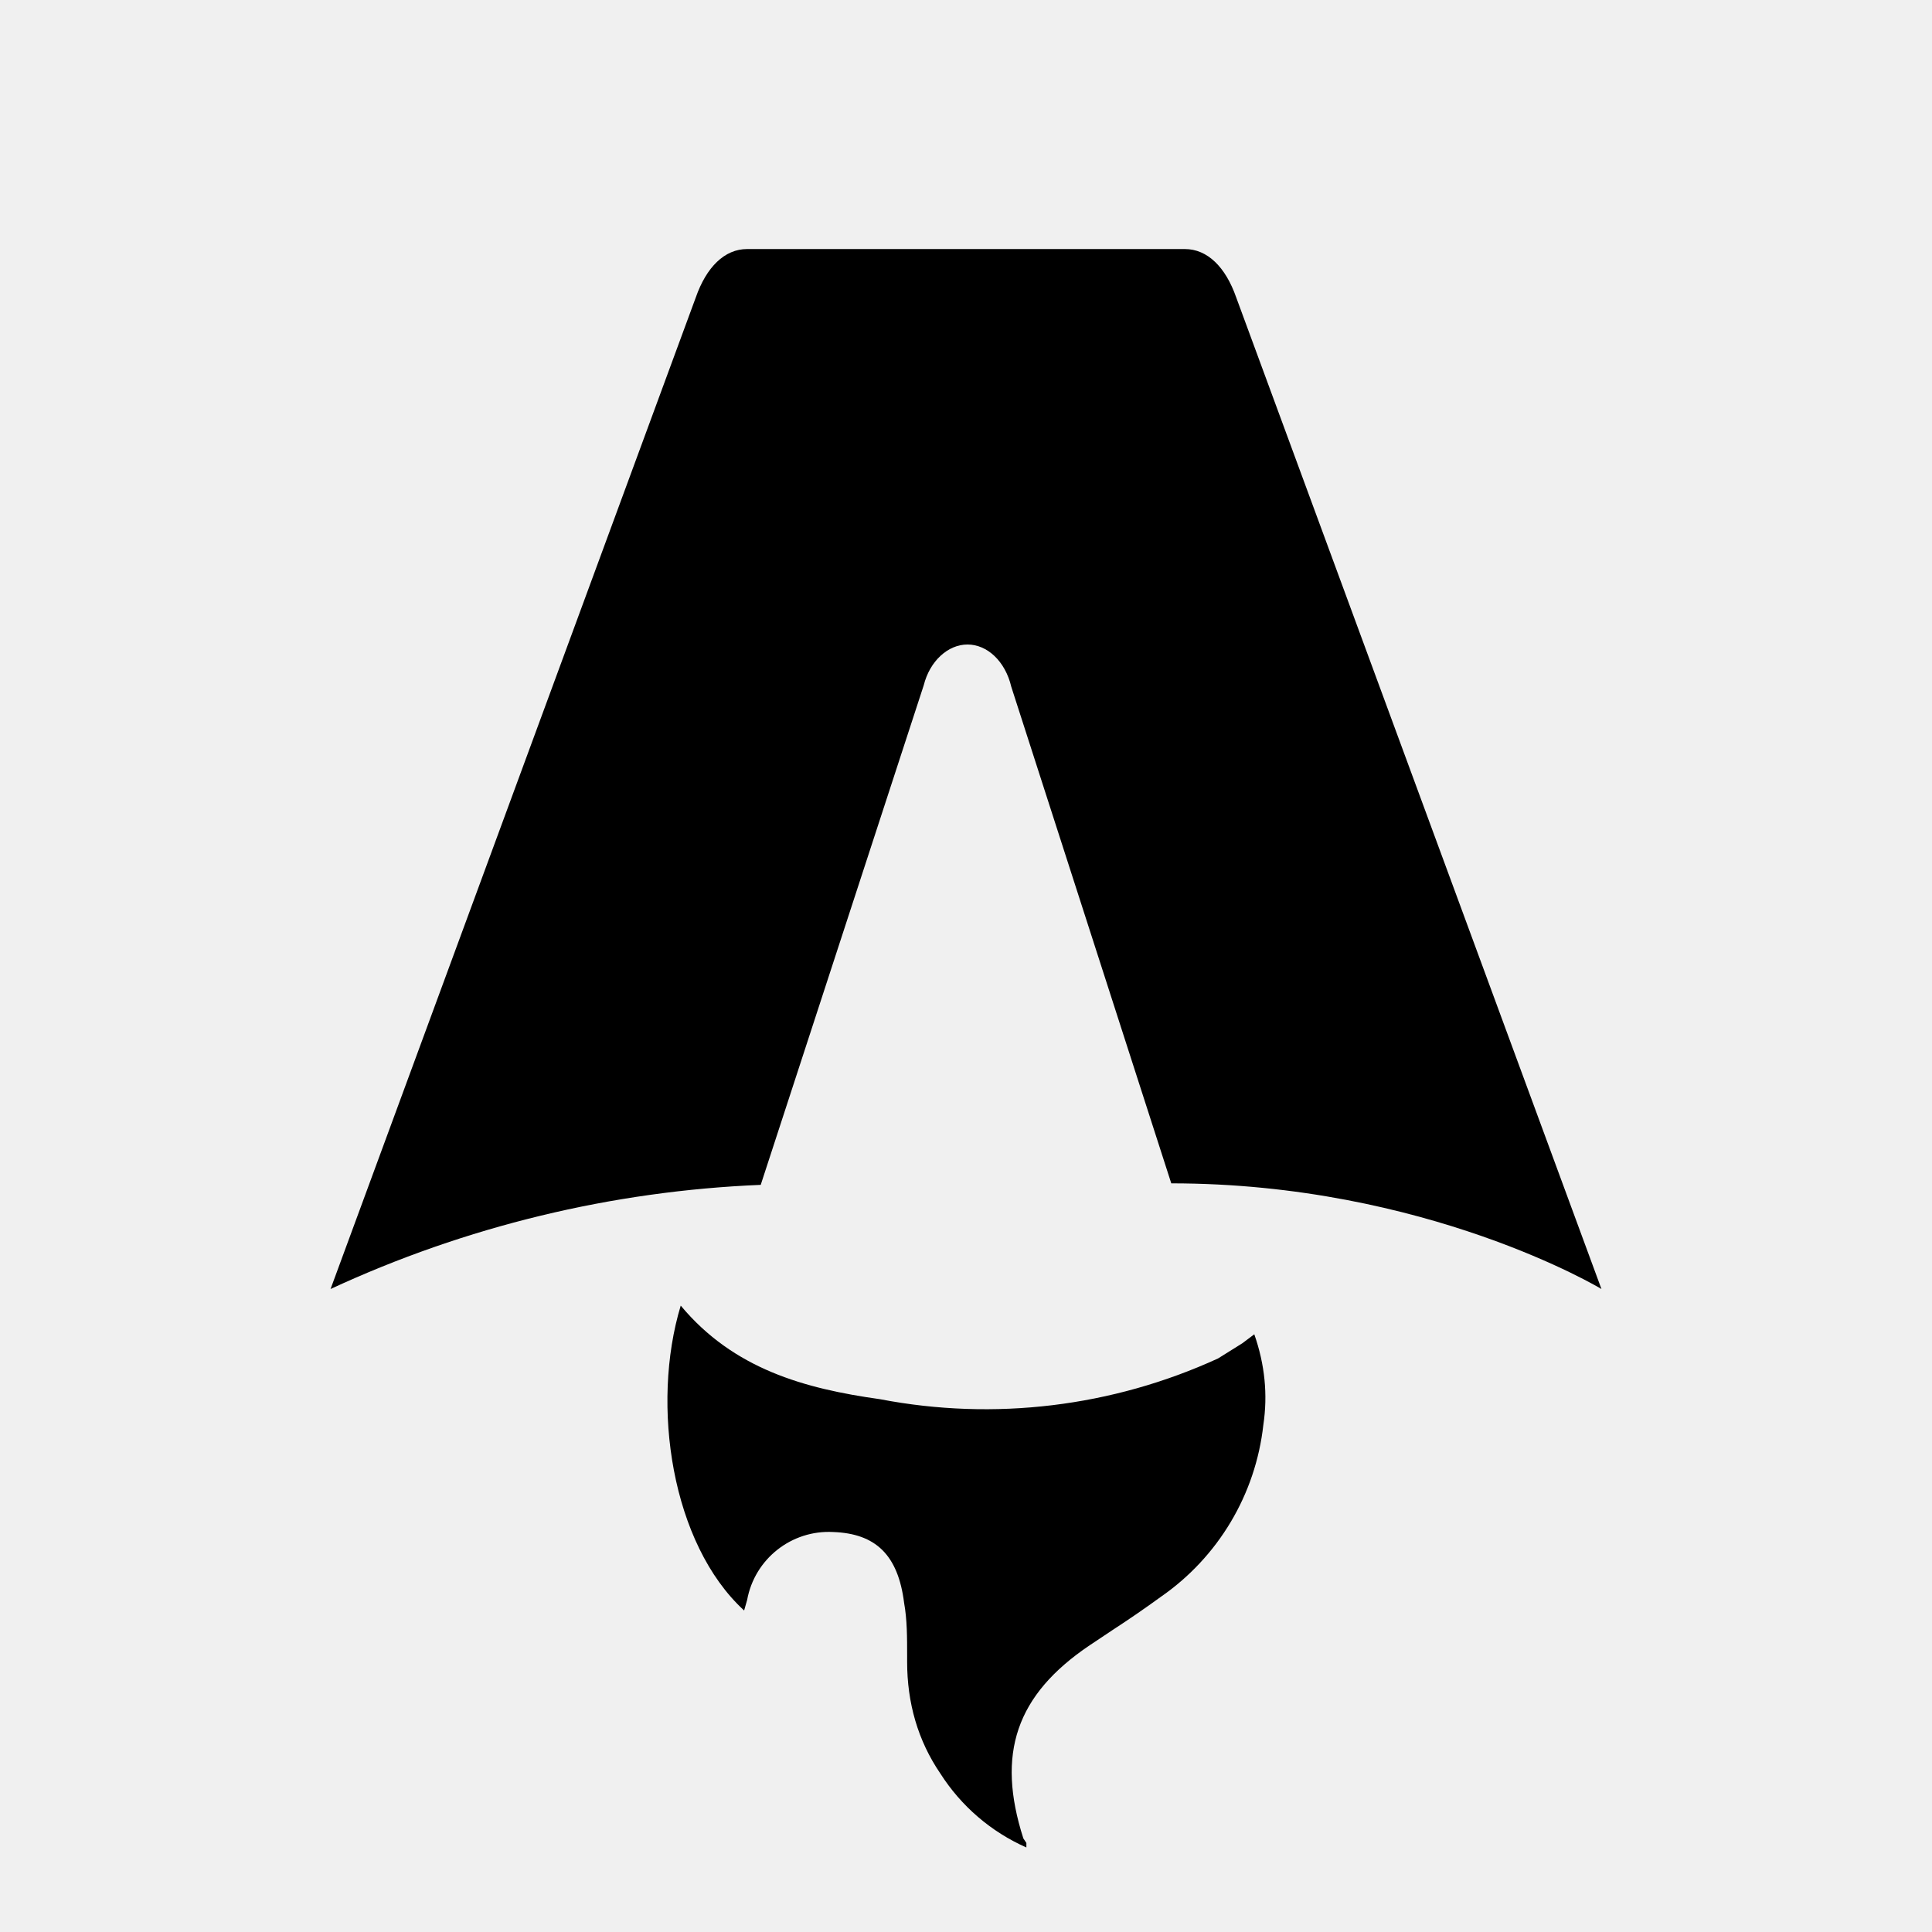
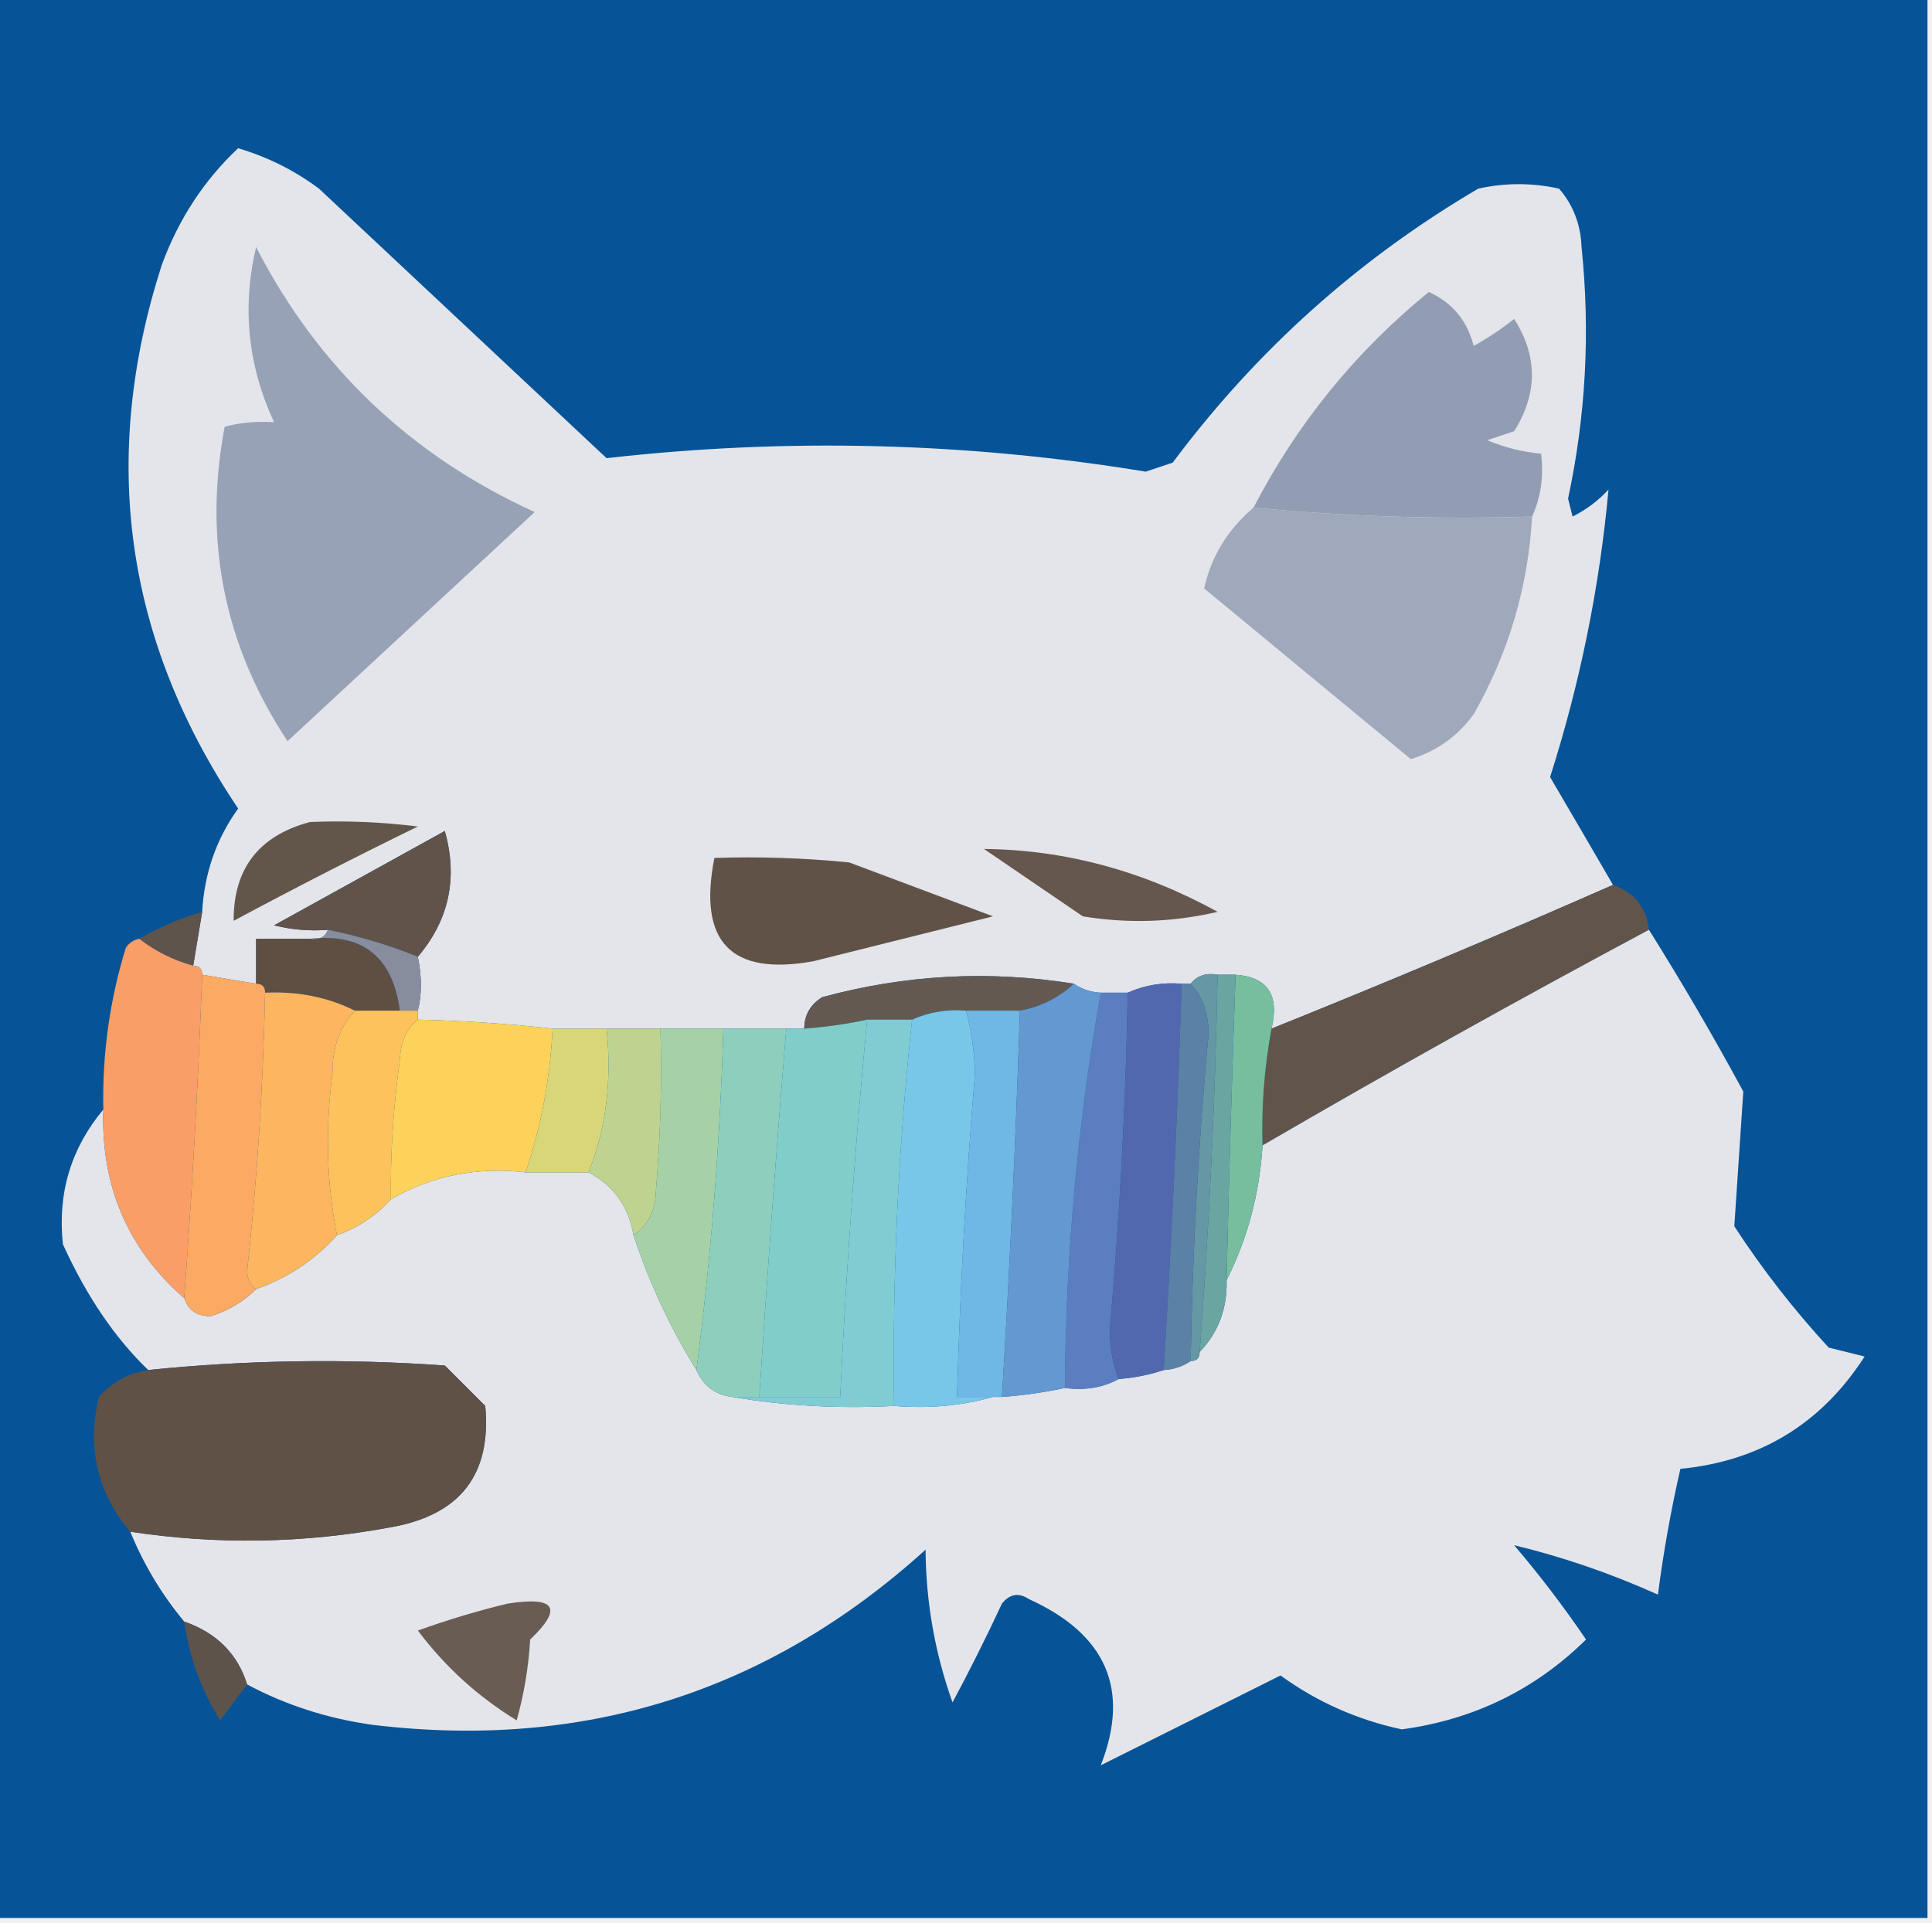
- <svg xmlns="http://www.w3.org/2000/svg" fill="none" viewBox="0 0 128 128">
-   <path d="M50.4 78.5a75.1 75.1 0 0 0-28.5 6.9l24.2-65.7c.7-2 1.9-3.2 3.4-3.2h29c1.5 0 2.7 1.2 3.4 3.2l24.2 65.7s-11.6-7-28.5-7L67 45.5c-.4-1.7-1.6-2.8-2.9-2.8-1.3 0-2.5 1.1-2.9 2.7L50.4 78.5Zm-1.1 28.2Zm-4.2-20.2c-2 6.6-.6 15.8 4.2 20.2a17.5 17.5 0 0 1 .2-.7 5.5 5.5 0 0 1 5.7-4.5c2.8.1 4.3 1.5 4.7 4.7.2 1.1.2 2.3.2 3.5v.4c0 2.7.7 5.2 2.2 7.4a13 13 0 0 0 5.7 4.9v-.3l-.2-.3c-1.8-5.6-.5-9.5 4.4-12.8l1.5-1a73 73 0 0 0 3.2-2.2 16 16 0 0 0 6.8-11.4c.3-2 .1-4-.6-6l-.8.6-1.6 1a37 37 0 0 1-22.4 2.7c-5-.7-9.7-2-13.2-6.2Z" />
-   <style>
-         path { fill: #000; }
-         @media (prefers-color-scheme: dark) {
-             path { fill: #FFF; }
-         }
-     </style>
+ <svg xmlns="http://www.w3.org/2000/svg" version="1.1" width="215px" height="214px" style="shape-rendering:geometricPrecision; text-rendering:geometricPrecision; image-rendering:optimizeQuality; fill-rule:evenodd; clip-rule:evenodd">
+   <g>
+     <path style="opacity:0.992" fill="#045396" d="M -0.5,-0.5 C 71.167,-0.5 142.833,-0.5 214.5,-0.5C 214.5,70.833 214.5,142.167 214.5,213.5C 142.833,213.5 71.167,213.5 -0.5,213.5C -0.5,142.167 -0.5,70.833 -0.5,-0.5 Z" />
+   </g>
+   <g>
+     <path style="opacity:1" fill="#e3e5eb" d="M 179.5,98.5 C 166.986,104.01 154.32,109.344 141.5,114.5C 142.401,110.759 141.068,108.759 137.5,108.5C 136.833,108.5 136.167,108.5 135.5,108.5C 134.209,108.263 133.209,108.596 132.5,109.5C 132.167,109.5 131.833,109.5 131.5,109.5C 129.379,109.325 127.379,109.659 125.5,110.5C 124.5,110.5 123.5,110.5 122.5,110.5C 121.391,110.443 120.391,110.11 119.5,109.5C 110.077,107.984 100.743,108.484 91.5,111C 90.177,111.816 89.511,112.983 89.5,114.5C 88.833,114.5 88.167,114.5 87.5,114.5C 85.167,114.5 82.833,114.5 80.5,114.5C 78.167,114.5 75.833,114.5 73.5,114.5C 71.5,114.5 69.5,114.5 67.5,114.5C 65.5,114.5 63.5,114.5 61.5,114.5C 56.518,113.947 51.518,113.613 46.5,113.5C 46.5,113.167 46.5,112.833 46.5,112.5C 46.954,110.741 46.954,108.741 46.5,106.5C 49.972,102.405 50.972,97.738 49.5,92.5C 43.167,96 36.833,99.5 30.5,103C 32.473,103.495 34.473,103.662 36.5,103.5C 36.158,104.338 35.492,104.672 34.5,104.5C 32.5,104.5 30.5,104.5 28.5,104.5C 28.5,106.167 28.5,107.833 28.5,109.5C 26.5,109.167 24.5,108.833 22.5,108.5C 22.5,107.833 22.167,107.5 21.5,107.5C 21.833,105.5 22.167,103.5 22.5,101.5C 22.731,97.235 24.064,93.402 26.5,90C 13.899,71.235 11.066,51.069 18,29.5C 19.866,24.409 22.699,20.075 26.5,16.5C 29.774,17.47 32.774,18.97 35.5,21C 46.167,31 56.833,41 67.5,51C 87.528,48.723 107.528,49.223 127.5,52.5C 128.5,52.167 129.5,51.833 130.5,51.5C 139.819,39.011 151.152,28.844 164.5,21C 167.5,20.333 170.5,20.333 173.5,21C 175.074,22.826 175.907,24.992 176,27.5C 176.98,36.933 176.48,46.266 174.5,55.5C 174.667,56.167 174.833,56.833 175,57.5C 176.512,56.743 177.846,55.743 179,54.5C 178.009,65.333 175.843,75.999 172.5,86.5C 174.851,90.511 177.184,94.511 179.5,98.5 Z" />
+   </g>
+   <g>
+     <path style="opacity:1" fill="#929db3" d="M 170.5,57.5 C 159.986,57.828 149.653,57.494 139.5,56.5C 144.323,47.173 150.823,39.173 159,32.5C 161.593,33.661 163.259,35.661 164,38.5C 165.586,37.624 167.086,36.624 168.5,35.5C 171.133,39.633 171.133,43.8 168.5,48C 167.5,48.333 166.5,48.667 165.5,49C 167.436,49.813 169.436,50.313 171.5,50.5C 171.802,53.059 171.468,55.393 170.5,57.5 Z" />
+   </g>
+   <g>
+     <path style="opacity:1" fill="#98a2b7" d="M 28.5,27.5 C 35.369,40.867 45.702,50.7 59.5,57C 50.333,65.5 41.167,74 32,82.5C 24.94,71.838 22.607,60.171 25,47.5C 26.722,47.038 28.555,46.872 30.5,47C 27.579,40.7 26.913,34.2 28.5,27.5 Z" />
+   </g>
+   <g>
+     <path style="opacity:1" fill="#a0a9bc" d="M 139.5,56.5 C 149.653,57.494 159.986,57.828 170.5,57.5C 170.058,65.328 167.891,72.661 164,79.5C 162.213,81.958 159.879,83.624 157,84.5C 149.345,78.18 141.678,71.847 134,65.5C 134.779,61.956 136.613,58.956 139.5,56.5 Z" />
+   </g>
+   <g>
+     <path style="opacity:1" fill="#62554a" d="M 34.5,91.5 C 38.514,91.335 42.514,91.501 46.5,92C 39.589,95.372 32.755,98.872 26,102.5C 25.973,96.687 28.806,93.02 34.5,91.5 Z" />
+   </g>
+   <g>
+     <path style="opacity:1" fill="#615349" d="M 46.5,106.5 C 43.27,105.192 39.936,104.192 36.5,103.5C 34.473,103.662 32.473,103.495 30.5,103C 36.833,99.5 43.167,96 49.5,92.5C 50.972,97.738 49.972,102.405 46.5,106.5 Z" />
+   </g>
+   <g>
+     <path style="opacity:1" fill="#65574d" d="M 109.5,94.5 C 118.52,94.592 127.186,96.925 135.5,101.5C 130.533,102.662 125.533,102.829 120.5,102C 116.805,99.49 113.138,96.99 109.5,94.5 Z" />
+   </g>
+   <g>
+     <path style="opacity:1" fill="#605247" d="M 79.5,95.5 C 84.511,95.334 89.511,95.501 94.5,96C 99.833,98 105.167,100 110.5,102C 103.833,103.667 97.167,105.333 90.5,107C 81.325,108.656 77.658,104.823 79.5,95.5 Z" />
+   </g>
+   <g>
+     <path style="opacity:1" fill="#61544a" d="M 179.5,98.5 C 181.893,99.353 183.226,101.019 183.5,103.5C 169.032,111.234 154.699,119.234 140.5,127.5C 140.372,123.119 140.705,118.785 141.5,114.5C 154.32,109.344 166.986,104.01 179.5,98.5 Z" />
+   </g>
+   <g>
+     <path style="opacity:1" fill="#5f544c" d="M 22.5,101.5 C 22.167,103.5 21.833,105.5 21.5,107.5C 19.25,106.87 17.25,105.87 15.5,104.5C 17.713,103.227 20.046,102.227 22.5,101.5 Z" />
+   </g>
+   <g>
+     <path style="opacity:1" fill="#5f4f42" d="M 34.5,104.5 C 40.369,103.847 43.702,106.514 44.5,112.5C 42.833,112.5 41.167,112.5 39.5,112.5C 36.456,110.989 33.122,110.322 29.5,110.5C 29.5,109.833 29.167,109.5 28.5,109.5C 28.5,107.833 28.5,106.167 28.5,104.5C 30.5,104.5 32.5,104.5 34.5,104.5 Z" />
+   </g>
+   <g>
+     <path style="opacity:1" fill="#e4e5eb" d="M 183.5,103.5 C 187.172,109.353 190.672,115.353 194,121.5C 193.667,126.5 193.333,131.5 193,136.5C 196.118,141.286 199.618,145.786 203.5,150C 204.833,150.333 206.167,150.667 207.5,151C 202.691,158.474 195.858,162.64 187,163.5C 185.947,168.091 185.114,172.758 184.5,177.5C 179.232,175.134 173.898,173.3 168.5,172C 171.358,175.358 174.025,178.858 176.5,182.5C 170.838,188.08 164.005,191.414 156,192.5C 151.051,191.441 146.551,189.441 142.5,186.5C 135.87,189.815 129.203,193.149 122.5,196.5C 125.792,188.077 123.125,181.911 114.5,178C 113.365,177.251 112.365,177.417 111.5,178.5C 109.756,182.246 107.923,185.912 106,189.5C 104.046,184.029 103.046,178.362 103,172.5C 85.529,188.33 65.029,194.83 41.5,192C 36.49,191.307 31.823,189.807 27.5,187.5C 26.441,184.092 24.108,181.759 20.5,180.5C 17.985,177.47 15.986,174.137 14.5,170.5C 24.194,171.968 33.861,171.802 43.5,170C 51.203,168.643 54.703,164.143 54,156.5C 52.5,155 51,153.5 49.5,152C 38.454,151.212 27.454,151.378 16.5,152.5C 12.798,148.952 9.632,144.285 7,138.5C 6.393,132.825 7.893,127.825 11.5,123.5C 11.22,132.02 14.22,139.02 20.5,144.5C 20.962,145.88 21.962,146.547 23.5,146.5C 25.445,145.872 27.112,144.872 28.5,143.5C 32.054,142.231 35.054,140.231 37.5,137.5C 39.852,136.66 41.852,135.326 43.5,133.5C 48.078,130.867 53.078,129.867 58.5,130.5C 60.833,130.5 63.167,130.5 65.5,130.5C 68.29,131.967 69.957,134.3 70.5,137.5C 72.269,142.828 74.602,147.828 77.5,152.5C 78.262,154.262 79.596,155.262 81.5,155.5C 87.31,156.49 93.31,156.823 99.5,156.5C 103.371,156.815 107.038,156.482 110.5,155.5C 110.833,155.5 111.167,155.5 111.5,155.5C 113.861,155.326 116.194,154.993 118.5,154.5C 120.735,154.795 122.735,154.461 124.5,153.5C 126.216,153.371 127.883,153.038 129.5,152.5C 130.609,152.443 131.609,152.11 132.5,151.5C 133.167,151.5 133.5,151.167 133.5,150.5C 135.585,148.316 136.585,145.649 136.5,142.5C 138.83,137.886 140.164,132.886 140.5,127.5C 154.699,119.234 169.032,111.234 183.5,103.5 Z" />
+   </g>
+   <g>
+     <path style="opacity:1" fill="#fa9e68" d="M 15.5,104.5 C 17.25,105.87 19.25,106.87 21.5,107.5C 22.167,107.5 22.5,107.833 22.5,108.5C 22.055,120.514 21.388,132.514 20.5,144.5C 14.22,139.02 11.22,132.02 11.5,123.5C 11.365,117.37 12.199,111.37 14,105.5C 14.383,104.944 14.883,104.611 15.5,104.5 Z" />
+   </g>
+   <g>
+     <path style="opacity:1" fill="#888d9e" d="M 36.5,103.5 C 39.936,104.192 43.27,105.192 46.5,106.5C 46.954,108.741 46.954,110.741 46.5,112.5C 45.833,112.5 45.167,112.5 44.5,112.5C 43.702,106.514 40.369,103.847 34.5,104.5C 35.492,104.672 36.158,104.338 36.5,103.5 Z" />
+   </g>
+   <g>
+     <path style="opacity:1" fill="#645950" d="M 119.5,109.5 C 117.844,111.06 115.844,112.06 113.5,112.5C 111.5,112.5 109.5,112.5 107.5,112.5C 105.379,112.325 103.379,112.659 101.5,113.5C 99.833,113.5 98.167,113.5 96.5,113.5C 94.194,113.993 91.861,114.326 89.5,114.5C 89.511,112.983 90.177,111.816 91.5,111C 100.743,108.484 110.077,107.984 119.5,109.5 Z" />
+   </g>
+   <g>
+     <path style="opacity:1" fill="#fca963" d="M 22.5,108.5 C 24.5,108.833 26.5,109.167 28.5,109.5C 29.167,109.5 29.5,109.833 29.5,110.5C 29.289,120.869 28.623,131.203 27.5,141.5C 27.543,142.416 27.876,143.083 28.5,143.5C 27.112,144.872 25.445,145.872 23.5,146.5C 21.962,146.547 20.962,145.88 20.5,144.5C 21.388,132.514 22.055,120.514 22.5,108.5 Z" />
+   </g>
+   <g>
+     <path style="opacity:1" fill="#77be9f" d="M 137.5,108.5 C 141.068,108.759 142.401,110.759 141.5,114.5C 140.705,118.785 140.372,123.119 140.5,127.5C 140.164,132.886 138.83,137.886 136.5,142.5C 136.759,131.164 137.093,119.831 137.5,108.5 Z" />
+   </g>
+   <g>
+     <path style="opacity:1" fill="#fdb560" d="M 29.5,110.5 C 33.122,110.322 36.456,110.989 39.5,112.5C 37.803,114.305 36.97,116.639 37,119.5C 36.181,125.681 36.347,131.681 37.5,137.5C 35.054,140.231 32.054,142.231 28.5,143.5C 27.876,143.083 27.543,142.416 27.5,141.5C 28.623,131.203 29.289,120.869 29.5,110.5 Z" />
+   </g>
+   <g>
+     <path style="opacity:1" fill="#fdc25c" d="M 39.5,112.5 C 41.167,112.5 42.833,112.5 44.5,112.5C 45.167,112.5 45.833,112.5 46.5,112.5C 46.5,112.833 46.5,113.167 46.5,113.5C 45.235,114.514 44.569,116.014 44.5,118C 43.775,123.143 43.441,128.31 43.5,133.5C 41.852,135.326 39.852,136.66 37.5,137.5C 36.347,131.681 36.181,125.681 37,119.5C 36.97,116.639 37.803,114.305 39.5,112.5 Z" />
+   </g>
+   <g>
+     <path style="opacity:1" fill="#fcd25a" d="M 46.5,113.5 C 51.518,113.613 56.518,113.947 61.5,114.5C 61.211,120.089 60.211,125.422 58.5,130.5C 53.078,129.867 48.078,130.867 43.5,133.5C 43.441,128.31 43.775,123.143 44.5,118C 44.569,116.014 45.235,114.514 46.5,113.5 Z" />
+   </g>
+   <g>
+     <path style="opacity:1" fill="#81ccd3" d="M 96.5,113.5 C 98.167,113.5 99.833,113.5 101.5,113.5C 99.954,127.881 99.287,142.215 99.5,156.5C 93.31,156.823 87.31,156.49 81.5,155.5C 82.5,155.5 83.5,155.5 84.5,155.5C 87.5,155.5 90.5,155.5 93.5,155.5C 94.169,141.452 95.169,127.452 96.5,113.5 Z" />
+   </g>
+   <g>
+     <path style="opacity:1" fill="#5b7ec0" d="M 122.5,110.5 C 123.5,110.5 124.5,110.5 125.5,110.5C 125.27,123.021 124.603,135.521 123.5,148C 123.506,150.033 123.839,151.866 124.5,153.5C 122.735,154.461 120.735,154.795 118.5,154.5C 118.612,139.551 119.945,124.885 122.5,110.5 Z" />
+   </g>
+   <g>
+     <path style="opacity:1" fill="#d9d67a" d="M 61.5,114.5 C 63.5,114.5 65.5,114.5 67.5,114.5C 68.113,120.271 67.446,125.604 65.5,130.5C 63.167,130.5 60.833,130.5 58.5,130.5C 60.211,125.422 61.211,120.089 61.5,114.5 Z" />
+   </g>
+   <g>
+     <path style="opacity:1" fill="#a6d1a7" d="M 73.5,114.5 C 75.833,114.5 78.167,114.5 80.5,114.5C 80.119,127.364 79.119,140.031 77.5,152.5C 74.602,147.828 72.269,142.828 70.5,137.5C 72.117,136.411 72.95,134.744 73,132.5C 73.499,126.509 73.666,120.509 73.5,114.5 Z" />
+   </g>
+   <g>
+     <path style="opacity:1" fill="#8dcebd" d="M 80.5,114.5 C 82.833,114.5 85.167,114.5 87.5,114.5C 86.376,128.153 85.376,141.819 84.5,155.5C 83.5,155.5 82.5,155.5 81.5,155.5C 79.596,155.262 78.262,154.262 77.5,152.5C 79.119,140.031 80.119,127.364 80.5,114.5 Z" />
+   </g>
+   <g>
+     <path style="opacity:1" fill="#81cdc9" d="M 96.5,113.5 C 95.169,127.452 94.169,141.452 93.5,155.5C 90.5,155.5 87.5,155.5 84.5,155.5C 85.376,141.819 86.376,128.153 87.5,114.5C 88.167,114.5 88.833,114.5 89.5,114.5C 91.861,114.326 94.194,113.993 96.5,113.5 Z" />
+   </g>
+   <g>
+     <path style="opacity:1" fill="#5268ae" d="M 131.5,109.5 C 131.041,123.844 130.374,138.177 129.5,152.5C 127.883,153.038 126.216,153.371 124.5,153.5C 123.839,151.866 123.506,150.033 123.5,148C 124.603,135.521 125.27,123.021 125.5,110.5C 127.379,109.659 129.379,109.325 131.5,109.5 Z" />
+   </g>
+   <g>
+     <path style="opacity:1" fill="#6597a4" d="M 132.5,109.5 C 133.209,108.596 134.209,108.263 135.5,108.5C 135.232,122.521 134.565,136.521 133.5,150.5C 133.5,151.167 133.167,151.5 132.5,151.5C 132.701,139.31 133.368,127.144 134.5,115C 134.453,112.705 133.787,110.871 132.5,109.5 Z" />
+   </g>
+   <g>
+     <path style="opacity:1" fill="#78c7e8" d="M 107.5,112.5 C 108.107,114.746 108.44,117.079 108.5,119.5C 107.501,131.485 106.834,143.485 106.5,155.5C 107.833,155.5 109.167,155.5 110.5,155.5C 107.038,156.482 103.371,156.815 99.5,156.5C 99.287,142.215 99.954,127.881 101.5,113.5C 103.379,112.659 105.379,112.325 107.5,112.5 Z" />
+   </g>
+   <g>
+     <path style="opacity:1" fill="#5c81a6" d="M 131.5,109.5 C 131.833,109.5 132.167,109.5 132.5,109.5C 133.787,110.871 134.453,112.705 134.5,115C 133.368,127.144 132.701,139.31 132.5,151.5C 131.609,152.11 130.609,152.443 129.5,152.5C 130.374,138.177 131.041,123.844 131.5,109.5 Z" />
+   </g>
+   <g>
+     <path style="opacity:1" fill="#6aa5a1" d="M 135.5,108.5 C 136.167,108.5 136.833,108.5 137.5,108.5C 137.093,119.831 136.759,131.164 136.5,142.5C 136.585,145.649 135.585,148.316 133.5,150.5C 134.565,136.521 135.232,122.521 135.5,108.5 Z" />
+   </g>
+   <g>
+     <path style="opacity:1" fill="#6fb7e5" d="M 107.5,112.5 C 109.5,112.5 111.5,112.5 113.5,112.5C 113.041,126.844 112.374,141.177 111.5,155.5C 111.167,155.5 110.833,155.5 110.5,155.5C 109.167,155.5 107.833,155.5 106.5,155.5C 106.834,143.485 107.501,131.485 108.5,119.5C 108.44,117.079 108.107,114.746 107.5,112.5 Z" />
+   </g>
+   <g>
+     <path style="opacity:1" fill="#6498d0" d="M 119.5,109.5 C 120.391,110.11 121.391,110.443 122.5,110.5C 119.945,124.885 118.612,139.551 118.5,154.5C 116.194,154.993 113.861,155.326 111.5,155.5C 112.374,141.177 113.041,126.844 113.5,112.5C 115.844,112.06 117.844,111.06 119.5,109.5 Z" />
+   </g>
+   <g>
+     <path style="opacity:1" fill="#bed390" d="M 67.5,114.5 C 69.5,114.5 71.5,114.5 73.5,114.5C 73.666,120.509 73.499,126.509 73,132.5C 72.95,134.744 72.117,136.411 70.5,137.5C 69.957,134.3 68.29,131.967 65.5,130.5C 67.446,125.604 68.113,120.271 67.5,114.5 Z" />
+   </g>
+   <g>
+     <path style="opacity:1" fill="#5f5146" d="M 14.5,170.5 C 10.843,166.187 9.676,161.187 11,155.5C 12.488,153.84 14.321,152.84 16.5,152.5C 27.454,151.378 38.454,151.212 49.5,152C 51,153.5 52.5,155 54,156.5C 54.703,164.143 51.203,168.643 43.5,170C 33.861,171.802 24.194,171.968 14.5,170.5 Z" />
+   </g>
+   <g>
+     <path style="opacity:1" fill="#695c53" d="M 56.5,178.5 C 61.837,177.664 62.67,178.998 59,182.5C 58.821,185.553 58.321,188.553 57.5,191.5C 53.209,188.877 49.542,185.544 46.5,181.5C 49.891,180.283 53.224,179.283 56.5,178.5 Z" />
+   </g>
+   <g>
+     <path style="opacity:1" fill="#5e534a" d="M 20.5,180.5 C 24.108,181.759 26.441,184.092 27.5,187.5C 26.521,188.765 25.521,190.099 24.5,191.5C 22.405,188.13 21.072,184.463 20.5,180.5 Z" />
+   </g>
</svg>
